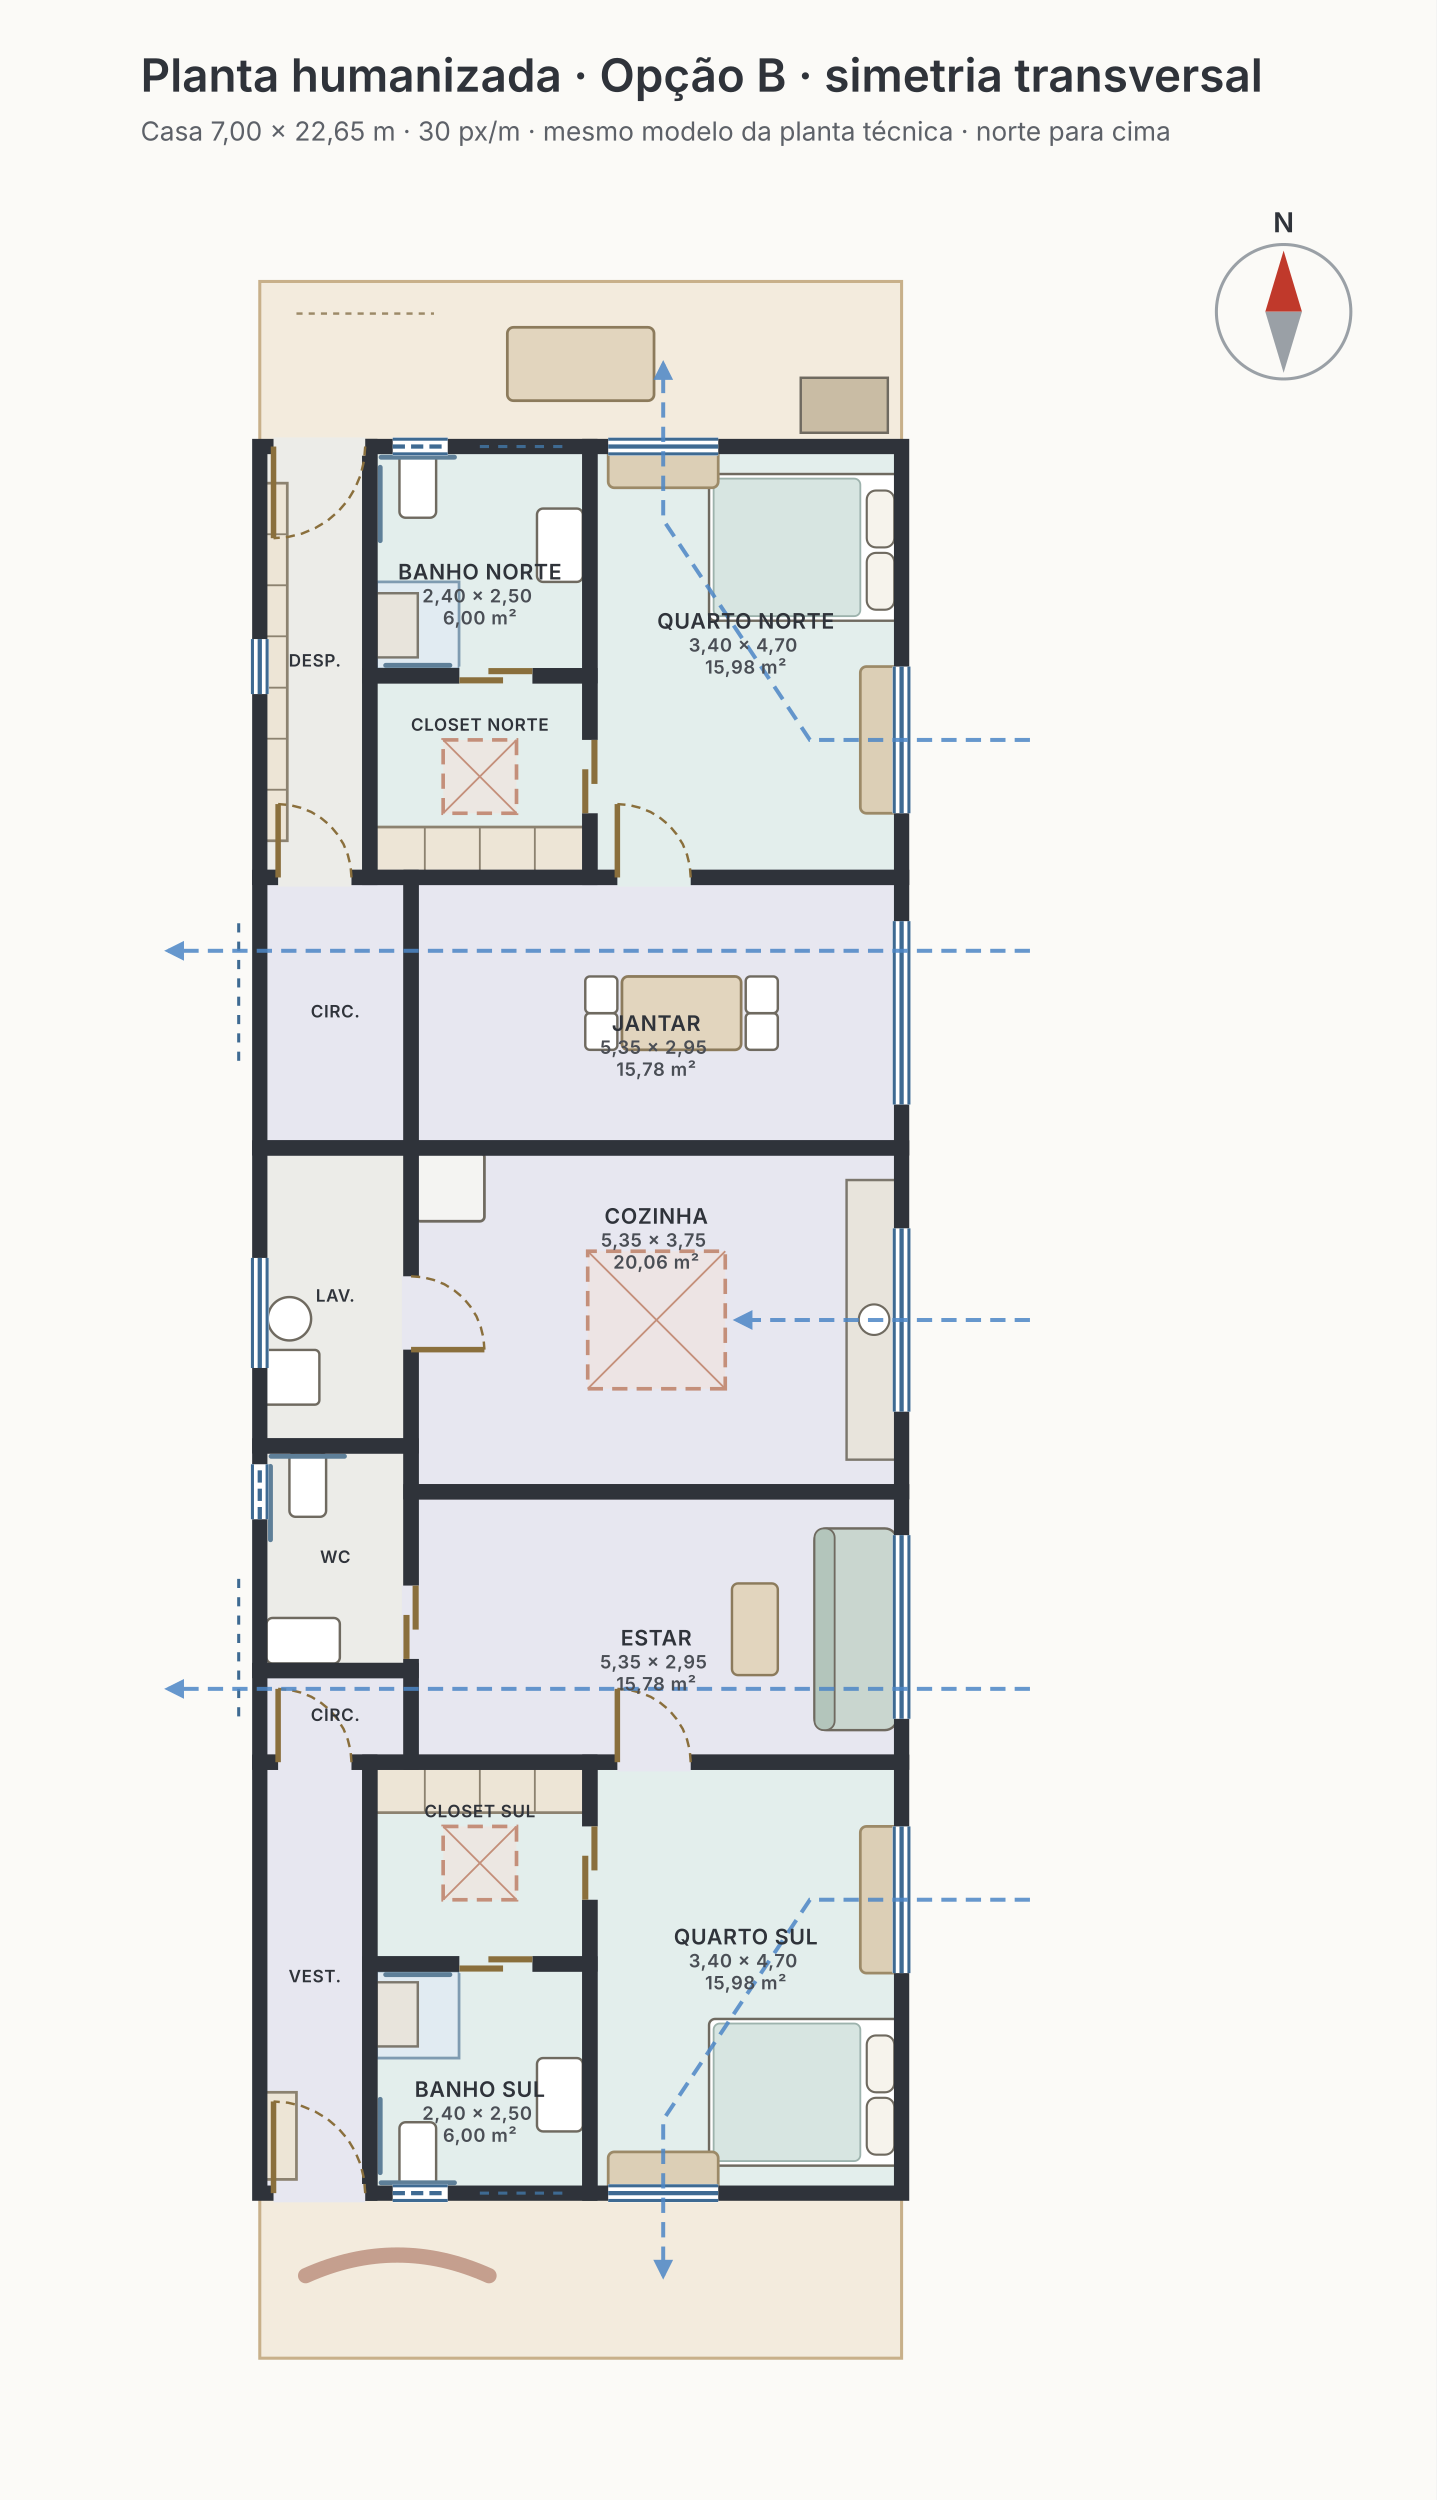
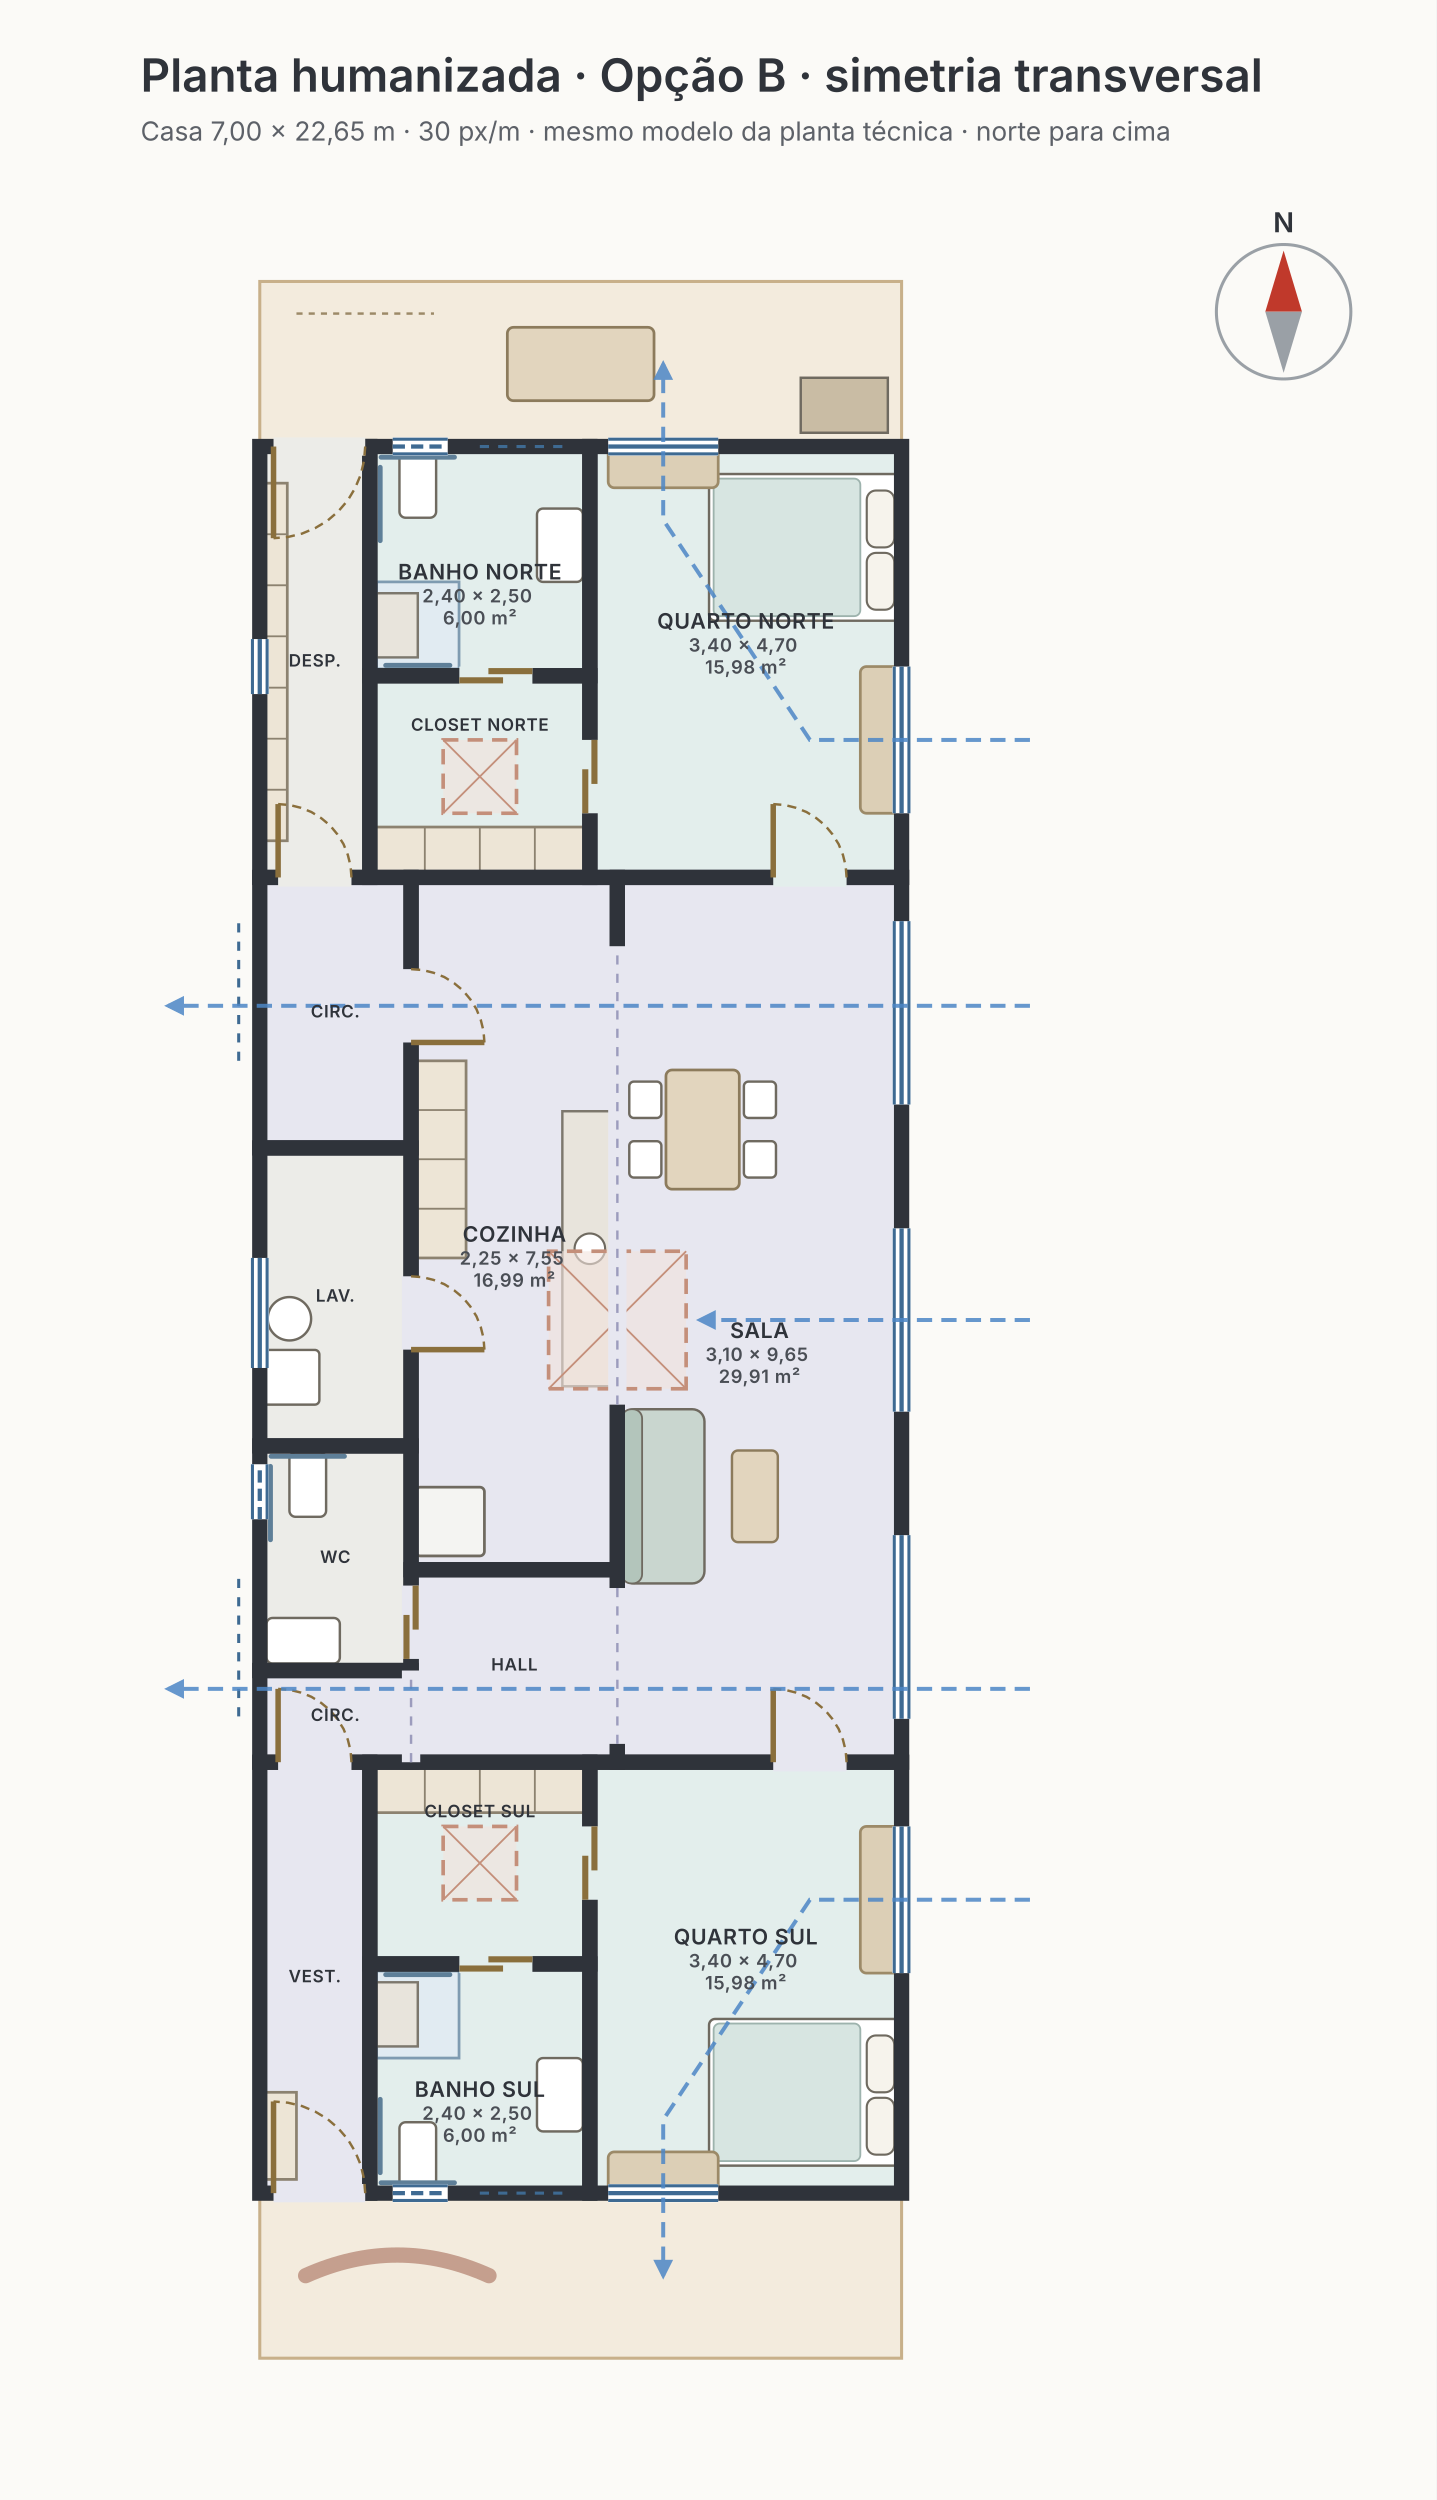
<svg xmlns="http://www.w3.org/2000/svg" viewBox="0 0 470 818" width="470" height="818" role="img" aria-label="Planta humanizada · Opção B · simetria transversal">
  <style>.hz-t{font-family:"IBM Plex Sans","Inter","Segoe UI",Helvetica,Arial,sans-serif;fill:#2F333A}.hz-tt{font-size:15px;font-weight:600}.hz-st{font-size:8.6px;fill:#5d6168}.hz-rn{font-weight:600;text-anchor:middle;letter-spacing:.2px}.hz-rd{text-anchor:middle;fill:#4a4e55}</style>
  <rect width="470" height="818" fill="#FBFAF7" />
  <text class="hz-t hz-tt" x="46" y="30">Planta humanizada · Opção B · simetria transversal</text>
  <text class="hz-t hz-st" x="46" y="46">Casa 7,00 × 22,65 m · 30 px/m · mesmo modelo da planta técnica · norte para cima</text>
  <g transform="translate(190.0,431.8) rotate(180) translate(-105.0,-339.8)">
    <defs>
      <marker id="hzSeta" viewBox="0 0 10 10" refX="8" refY="5" markerWidth="5" markerHeight="5" orient="auto-start-reverse">
        <path d="M0,0 L10,5 L0,10 Z" fill="#4C86C6" />
      </marker>
    </defs>
    <rect x="0" y="0" width="210.0" height="54.0" fill="#F3EBDD" stroke="#C8B08A" />
    <rect x="0" y="625.5" width="210.0" height="54.0" fill="#F3EBDD" stroke="#C8B08A" />
    <rect x="0" y="54" width="102.0" height="141.0" fill="#E3EEEC" stroke="#93B3AC" />
    <rect x="0" y="484.5" width="102.0" height="141.0" fill="#E3EEEC" stroke="#93B3AC" />
    <rect x="102" y="54" width="72.0" height="75.0" fill="#E3EEEC" stroke="#93B3AC" />
    <rect x="102" y="550.5" width="72.0" height="75.0" fill="#E3EEEC" stroke="#93B3AC" />
    <rect x="102" y="129" width="72.0" height="66.0" fill="#E3EEEC" stroke="#93B3AC" />
    <rect x="102" y="484.5" width="72.0" height="66.0" fill="#E3EEEC" stroke="#93B3AC" />
    <rect x="174" y="54" width="36.0" height="141.0" fill="#E7E7F0" stroke="#9C9CBD" />
    <rect x="160.5" y="195" width="49.5" height="30.0" fill="#E7E7F0" stroke="#9C9CBD" />
-     <rect x="0" y="195" width="160.5" height="88.5" fill="#E7E7F0" stroke="#9C9CBD" />
-     <rect x="0" y="283.5" width="160.5" height="112.5" fill="#E7E7F0" stroke="#9C9CBD" />
-     <rect x="0" y="396" width="160.5" height="88.5" fill="#E7E7F0" stroke="#9C9CBD" />
+     <rect x="93" y="195" width="67.5" height="63.0" fill="#E7E7F0" stroke="#9C9CBD" />
+     <rect x="0" y="195" width="93.0" height="289.5" fill="#E7E7F0" stroke="#9C9CBD" />
+     <rect x="93" y="258" width="67.5" height="226.5" fill="#E7E7F0" stroke="#9C9CBD" />
    <rect x="160.5" y="396" width="49.5" height="88.5" fill="#E7E7F0" stroke="#9C9CBD" />
    <rect x="160.5" y="225" width="49.5" height="73.5" fill="#ECECE8" stroke="#ABAB9F" />
    <rect x="160.5" y="298.5" width="49.5" height="97.5" fill="#ECECE8" stroke="#ABAB9F" />
    <rect x="174" y="484.5" width="36.0" height="141.0" fill="#ECECE8" stroke="#ABAB9F" />
    <rect x="0" y="63" width="63.0" height="48.0" rx="2" fill="#FFFFFF" stroke="#6F6A60" stroke-width="0.8" />
    <rect x="13.5" y="64.5" width="48.0" height="45.0" rx="2" fill="#D7E5E1" stroke="#9DB3AD" stroke-width="0.6" />
    <rect x="2.4" y="66.6" width="9.0" height="18.6" rx="3" fill="#F6F3EC" stroke="#6F6A60" stroke-width="0.7" />
    <rect x="2.4" y="87" width="9.0" height="18.6" rx="3" fill="#F6F3EC" stroke="#6F6A60" stroke-width="0.7" />
    <rect x="0" y="126" width="13.5" height="48.0" rx="2" fill="#DCCFB6" stroke="#9C8A68" stroke-width="0.9" />
    <rect x="60" y="54" width="36.0" height="13.5" rx="2" fill="#DCCFB6" stroke="#9C8A68" stroke-width="0.9" />
    <rect x="0" y="568.5" width="63.0" height="48.0" rx="2" fill="#FFFFFF" stroke="#6F6A60" stroke-width="0.8" />
    <rect x="13.5" y="570" width="48.0" height="45.0" rx="2" fill="#D7E5E1" stroke="#9DB3AD" stroke-width="0.6" />
    <rect x="2.4" y="572.1" width="9.0" height="18.6" rx="3" fill="#F6F3EC" stroke="#6F6A60" stroke-width="0.7" />
    <rect x="2.4" y="592.5" width="9.0" height="18.6" rx="3" fill="#F6F3EC" stroke="#6F6A60" stroke-width="0.7" />
    <rect x="0" y="505.5" width="13.5" height="48.0" rx="2" fill="#DCCFB6" stroke="#9C8A68" stroke-width="0.9" />
    <rect x="60" y="612" width="36.0" height="13.5" rx="2" fill="#DCCFB6" stroke="#9C8A68" stroke-width="0.9" />
    <rect x="144.8" y="98.2" width="27.0" height="28.5" fill="#E1EBF2" stroke="#7F9BB1" stroke-width="0.9" />
    <rect x="158.3" y="102" width="13.5" height="21.0" fill="#E8E4DC" stroke="#7C776D" stroke-width="0.8" />
    <line x1="168.8" y1="125.5" x2="147.8" y2="125.5" stroke="#5E7F98" stroke-width="1.6" stroke-linecap="round" />
    <rect x="152.3" y="56.2" width="12.0" height="21.0" rx="2" fill="#FFFFFF" stroke="#6F6A60" stroke-width="0.8" />
    <rect x="104.3" y="74.2" width="15.0" height="24.0" rx="2" fill="#FFFFFF" stroke="#6F6A60" stroke-width="0.8" />
    <line x1="170.6" y1="84.7" x2="170.6" y2="60.7" stroke="#5E7F98" stroke-width="1.6" stroke-linecap="round" />
    <line x1="170.3" y1="57.4" x2="146.3" y2="57.4" stroke="#5E7F98" stroke-width="1.6" stroke-linecap="round" />
    <rect x="144.8" y="552.7" width="27.0" height="28.5" fill="#E1EBF2" stroke="#7F9BB1" stroke-width="0.9" />
    <rect x="158.3" y="556.5" width="13.5" height="21.0" fill="#E8E4DC" stroke="#7C776D" stroke-width="0.8" />
    <line x1="168.8" y1="553.9" x2="147.8" y2="553.9" stroke="#5E7F98" stroke-width="1.6" stroke-linecap="round" />
    <rect x="152.3" y="602.2" width="12.0" height="21.1" rx="2" fill="#FFFFFF" stroke="#6F6A60" stroke-width="0.8" />
    <rect x="104.3" y="581.2" width="15.0" height="24.0" rx="2" fill="#FFFFFF" stroke="#6F6A60" stroke-width="0.8" />
    <line x1="170.6" y1="594.7" x2="170.6" y2="618.7" stroke="#5E7F98" stroke-width="1.6" stroke-linecap="round" />
    <line x1="170.3" y1="622" x2="146.3" y2="622" stroke="#5E7F98" stroke-width="1.6" stroke-linecap="round" />
    <rect x="102" y="178.5" width="72.0" height="16.5" fill="#EDE5D6" stroke="#8C8270" stroke-width="0.9" />
    <line x1="156" y1="178.5" x2="156" y2="195" stroke="#8C8270" stroke-width="0.6" />
    <line x1="138" y1="178.5" x2="138" y2="195" stroke="#8C8270" stroke-width="0.6" />
    <line x1="120" y1="178.5" x2="120" y2="195" stroke="#8C8270" stroke-width="0.6" />
    <rect x="102" y="484.5" width="72.0" height="16.5" fill="#EDE5D6" stroke="#8C8270" stroke-width="0.9" />
    <line x1="156" y1="484.5" x2="156" y2="501" stroke="#8C8270" stroke-width="0.6" />
    <line x1="138" y1="484.5" x2="138" y2="501" stroke="#8C8270" stroke-width="0.6" />
    <line x1="120" y1="484.5" x2="120" y2="501" stroke="#8C8270" stroke-width="0.6" />
-     <rect x="1.5" y="205.5" width="27.0" height="66.0" rx="4" fill="#C9D6CF" stroke="#6F6A60" stroke-width="0.8" />
-     <rect x="21.9" y="205.5" width="6.6" height="66.0" rx="3" fill="#B3C5BB" stroke="#6F6A60" stroke-width="0.6" />
-     <rect x="40.5" y="223.5" width="15.0" height="30.0" rx="2" fill="#E2D5BE" stroke="#8C7B5C" stroke-width="0.8" />
-     <rect x="0" y="294" width="18.0" height="91.5" fill="#E8E4DC" stroke="#7C776D" stroke-width="0.8" />
-     <circle cx="9" cy="339.8" r="5.0" fill="#FFFFFF" stroke="#6F6A60" stroke-width="0.7" />
-     <rect x="136.5" y="372" width="22.5" height="22.5" rx="1.5" fill="#F4F4F2" stroke="#6F6A60" stroke-width="0.9" />
-     <rect x="52.5" y="428.1" width="39.0" height="24.0" rx="2" fill="#E2D5BE" stroke="#8C7B5C" stroke-width="0.9" />
-     <rect x="93" y="428.1" width="10.5" height="12.0" rx="1.5" fill="#FFFFFF" stroke="#6F6A60" stroke-width="0.8" />
-     <rect x="40.5" y="428.1" width="10.5" height="12.0" rx="1.5" fill="#FFFFFF" stroke="#6F6A60" stroke-width="0.8" />
-     <rect x="93" y="440.1" width="10.5" height="12.0" rx="1.5" fill="#FFFFFF" stroke="#6F6A60" stroke-width="0.8" />
-     <rect x="40.5" y="440.1" width="10.5" height="12.0" rx="1.5" fill="#FFFFFF" stroke="#6F6A60" stroke-width="0.8" />
+     <rect x="64.5" y="253.5" width="27.0" height="57.0" rx="4" fill="#C9D6CF" stroke="#6F6A60" stroke-width="0.8" />
+     <rect x="84.9" y="253.5" width="6.6" height="57.0" rx="3" fill="#B3C5BB" stroke="#6F6A60" stroke-width="0.6" />
+     <rect x="40.5" y="267" width="15.0" height="30.0" rx="2" fill="#E2D5BE" stroke="#8C7B5C" stroke-width="0.8" />
+     <rect x="53.1" y="382.5" width="24.0" height="39.0" rx="2" fill="#E2D5BE" stroke="#8C7B5C" stroke-width="0.9" />
+     <rect x="78.6" y="386.3" width="10.5" height="11.9" rx="1.5" fill="#FFFFFF" stroke="#6F6A60" stroke-width="0.8" />
+     <rect x="41.1" y="386.3" width="10.5" height="11.9" rx="1.5" fill="#FFFFFF" stroke="#6F6A60" stroke-width="0.8" />
+     <rect x="78.6" y="405.8" width="10.5" height="11.9" rx="1.5" fill="#FFFFFF" stroke="#6F6A60" stroke-width="0.8" />
+     <rect x="41.1" y="405.8" width="10.5" height="11.9" rx="1.5" fill="#FFFFFF" stroke="#6F6A60" stroke-width="0.8" />
+     <rect x="93" y="318" width="18.0" height="90.0" fill="#E8E4DC" stroke="#7C776D" stroke-width="0.8" />
+     <circle cx="102" cy="363" r="5.0" fill="#FFFFFF" stroke="#6F6A60" stroke-width="0.7" />
+     <rect x="136.5" y="262.5" width="22.5" height="22.5" rx="1.5" fill="#F4F4F2" stroke="#6F6A60" stroke-width="0.9" />
+     <rect x="142.5" y="360" width="18.0" height="64.5" fill="#EDE5D6" stroke="#8C8270" stroke-width="0.9" />
+     <line x1="160.5" y1="376.1" x2="142.5" y2="376.1" stroke="#8C8270" stroke-width="0.6" />
+     <line x1="160.5" y1="392.3" x2="142.5" y2="392.3" stroke="#8C8270" stroke-width="0.6" />
+     <line x1="160.5" y1="408.4" x2="142.5" y2="408.4" stroke="#8C8270" stroke-width="0.6" />
    <rect x="188.3" y="275.3" width="12.0" height="21.0" rx="2" fill="#FFFFFF" stroke="#6F6A60" stroke-width="0.8" />
    <rect x="183.8" y="227.3" width="24.0" height="14.9" rx="2" fill="#FFFFFF" stroke="#6F6A60" stroke-width="0.8" />
    <line x1="206.5" y1="267.8" x2="206.5" y2="291.8" stroke="#5E7F98" stroke-width="1.6" stroke-linecap="round" />
    <line x1="206.3" y1="295.1" x2="182.3" y2="295.1" stroke="#5E7F98" stroke-width="1.6" stroke-linecap="round" />
    <rect x="190.5" y="312" width="19.5" height="17.9" rx="1.5" fill="#FFFFFF" stroke="#6F6A60" stroke-width="0.8" />
    <circle cx="200.3" cy="340.1" r="7.1" fill="#FFFFFF" stroke="#6F6A60" stroke-width="0.8" />
    <rect x="201" y="496.5" width="9.0" height="117.0" fill="#EDE5D6" stroke="#8C8270" stroke-width="0.9" />
    <line x1="210" y1="513.2" x2="201" y2="513.2" stroke="#8C8270" stroke-width="0.6" />
    <line x1="210" y1="529.9" x2="201" y2="529.9" stroke="#8C8270" stroke-width="0.6" />
    <line x1="210" y1="546.6" x2="201" y2="546.6" stroke="#8C8270" stroke-width="0.6" />
    <line x1="210" y1="563.4" x2="201" y2="563.4" stroke="#8C8270" stroke-width="0.6" />
    <line x1="210" y1="580.1" x2="201" y2="580.1" stroke="#8C8270" stroke-width="0.6" />
    <line x1="210" y1="596.8" x2="201" y2="596.8" stroke="#8C8270" stroke-width="0.6" />
    <path d="M195,27 Q165,40.5 135,27" fill="none" stroke="#B98C7A" stroke-width="5" stroke-linecap="round" opacity=".8" />
    <rect x="81" y="640.5" width="48.0" height="24.0" rx="2" fill="#E2D5BE" stroke="#8C7B5C" stroke-width="0.9" />
    <rect x="4.5" y="630" width="28.5" height="18.0" fill="#C9BCA4" stroke="#6F6A60" stroke-width="0.8" />
    <line x1="198" y1="669" x2="153" y2="669" stroke="#9C8A68" stroke-width="0.8" stroke-dasharray="2 2" />
    <rect x="198" y="58.5" width="10.5" height="28.5" fill="#EDE5D6" stroke="#8C8270" stroke-width="0.9" />
    <rect x="126" y="150" width="24.0" height="24.0" fill="#F2E3DC" fill-opacity=".6" stroke="#C48F7A" stroke-width="1.2" stroke-dasharray="5 3" />
    <line x1="150" y1="150" x2="126" y2="174" stroke="#C48F7A" stroke-width="0.6" />
    <line x1="126" y1="150" x2="150" y2="174" stroke="#C48F7A" stroke-width="0.6" />
    <rect x="126" y="505.5" width="24.0" height="24.0" fill="#F2E3DC" fill-opacity=".6" stroke="#C48F7A" stroke-width="1.2" stroke-dasharray="5 3" />
    <line x1="150" y1="505.5" x2="126" y2="529.5" stroke="#C48F7A" stroke-width="0.6" />
    <line x1="126" y1="505.5" x2="150" y2="529.5" stroke="#C48F7A" stroke-width="0.6" />
-     <rect x="57.7" y="317.2" width="45.0" height="45.0" fill="#F2E3DC" fill-opacity=".6" stroke="#C48F7A" stroke-width="1.2" stroke-dasharray="5 3" />
-     <line x1="102.7" y1="317.2" x2="57.7" y2="362.2" stroke="#C48F7A" stroke-width="0.6" />
-     <line x1="57.7" y1="317.2" x2="102.7" y2="362.2" stroke="#C48F7A" stroke-width="0.6" />
+     <rect x="70.5" y="317.2" width="45.0" height="45.0" fill="#F2E3DC" fill-opacity=".6" stroke="#C48F7A" stroke-width="1.2" stroke-dasharray="5 3" />
+     <line x1="115.5" y1="317.2" x2="70.5" y2="362.2" stroke="#C48F7A" stroke-width="0.6" />
+     <line x1="70.5" y1="317.2" x2="115.5" y2="362.2" stroke="#C48F7A" stroke-width="0.6" />
    <rect x="0" y="54" width="102.0" height="141.0" fill="none" stroke="#2F333A" stroke-width="5" />
    <rect x="0" y="484.5" width="102.0" height="141.0" fill="none" stroke="#2F333A" stroke-width="5" />
    <rect x="102" y="54" width="72.0" height="75.0" fill="none" stroke="#2F333A" stroke-width="5" />
    <rect x="102" y="550.5" width="72.0" height="75.0" fill="none" stroke="#2F333A" stroke-width="5" />
    <rect x="102" y="129" width="72.0" height="66.0" fill="none" stroke="#2F333A" stroke-width="5" />
    <rect x="102" y="484.5" width="72.0" height="66.0" fill="none" stroke="#2F333A" stroke-width="5" />
    <rect x="174" y="54" width="36.0" height="141.0" fill="none" stroke="#2F333A" stroke-width="5" />
    <rect x="160.5" y="195" width="49.5" height="30.0" fill="none" stroke="#2F333A" stroke-width="5" />
-     <rect x="0" y="195" width="160.5" height="88.5" fill="none" stroke="#2F333A" stroke-width="5" />
-     <rect x="0" y="283.5" width="160.5" height="112.5" fill="none" stroke="#2F333A" stroke-width="5" />
-     <rect x="0" y="396" width="160.5" height="88.5" fill="none" stroke="#2F333A" stroke-width="5" />
+     <rect x="93" y="195" width="67.5" height="63.0" fill="none" stroke="#2F333A" stroke-width="5" />
+     <rect x="0" y="195" width="93.0" height="289.5" fill="none" stroke="#2F333A" stroke-width="5" />
+     <rect x="93" y="258" width="67.5" height="226.5" fill="none" stroke="#2F333A" stroke-width="5" />
    <rect x="160.5" y="396" width="49.5" height="88.5" fill="none" stroke="#2F333A" stroke-width="5" />
    <rect x="160.5" y="225" width="49.5" height="73.5" fill="none" stroke="#2F333A" stroke-width="5" />
    <rect x="160.5" y="298.5" width="49.5" height="97.5" fill="none" stroke="#2F333A" stroke-width="5" />
    <rect x="174" y="484.5" width="36.0" height="141.0" fill="none" stroke="#2F333A" stroke-width="5" />
    <rect x="-3" y="126" width="6.0" height="48.0" fill="#FFFFFF" />
    <line x1="2.4" y1="126" x2="2.4" y2="174" stroke="#3E6A92" stroke-width="1" />
    <line x1="-2.4" y1="126" x2="-2.4" y2="174" stroke="#3E6A92" stroke-width="1" />
    <line x1="0" y1="126" x2="0" y2="174" stroke="#3E6A92" stroke-width="1.4" />
    <rect x="60" y="51" width="36.0" height="6.0" fill="#FFFFFF" />
    <line x1="96" y1="51.6" x2="60" y2="51.6" stroke="#3E6A92" stroke-width="1" />
    <line x1="96" y1="56.4" x2="60" y2="56.4" stroke="#3E6A92" stroke-width="1" />
    <line x1="96" y1="54" x2="60" y2="54" stroke="#3E6A92" stroke-width="1.4" />
    <rect x="148.5" y="51" width="18.0" height="6.0" fill="#FFFFFF" />
    <line x1="166.5" y1="51.6" x2="148.5" y2="51.6" stroke="#3E6A92" stroke-width="1" />
    <line x1="166.5" y1="56.4" x2="148.5" y2="56.4" stroke="#3E6A92" stroke-width="1" />
    <line x1="166.5" y1="54" x2="148.5" y2="54" stroke="#3E6A92" stroke-width="1.4" stroke-dasharray="4 2" />
    <rect x="-3" y="209.2" width="6.0" height="60.1" fill="#FFFFFF" />
    <line x1="2.4" y1="209.2" x2="2.4" y2="269.3" stroke="#3E6A92" stroke-width="1" />
    <line x1="-2.4" y1="209.2" x2="-2.4" y2="269.3" stroke="#3E6A92" stroke-width="1" />
    <line x1="0" y1="209.2" x2="0" y2="269.3" stroke="#3E6A92" stroke-width="1.4" />
    <rect x="-3" y="505.5" width="6.0" height="48.0" fill="#FFFFFF" />
    <line x1="2.4" y1="553.5" x2="2.4" y2="505.5" stroke="#3E6A92" stroke-width="1" />
    <line x1="-2.4" y1="553.5" x2="-2.4" y2="505.5" stroke="#3E6A92" stroke-width="1" />
    <line x1="0" y1="553.5" x2="0" y2="505.5" stroke="#3E6A92" stroke-width="1.4" />
    <rect x="60" y="622.5" width="36.0" height="6.0" fill="#FFFFFF" />
    <line x1="96" y1="623.1" x2="60" y2="623.1" stroke="#3E6A92" stroke-width="1" />
    <line x1="96" y1="627.9" x2="60" y2="627.9" stroke="#3E6A92" stroke-width="1" />
    <line x1="96" y1="625.5" x2="60" y2="625.5" stroke="#3E6A92" stroke-width="1.4" />
    <rect x="148.5" y="622.5" width="18.0" height="6.0" fill="#FFFFFF" />
    <line x1="166.5" y1="623.1" x2="148.5" y2="623.1" stroke="#3E6A92" stroke-width="1" />
    <line x1="166.5" y1="627.9" x2="148.5" y2="627.9" stroke="#3E6A92" stroke-width="1" />
    <line x1="166.5" y1="625.5" x2="148.5" y2="625.5" stroke="#3E6A92" stroke-width="1.4" stroke-dasharray="4 2" />
    <rect x="-3" y="410.2" width="6.0" height="60.0" fill="#FFFFFF" />
    <line x1="2.4" y1="470.2" x2="2.4" y2="410.2" stroke="#3E6A92" stroke-width="1" />
    <line x1="-2.4" y1="470.2" x2="-2.4" y2="410.2" stroke="#3E6A92" stroke-width="1" />
    <line x1="0" y1="470.2" x2="0" y2="410.2" stroke="#3E6A92" stroke-width="1.4" />
    <rect x="207" y="274.5" width="6.0" height="18.0" fill="#FFFFFF" />
    <line x1="212.4" y1="274.5" x2="212.4" y2="292.5" stroke="#3E6A92" stroke-width="1" />
    <line x1="207.6" y1="274.5" x2="207.6" y2="292.5" stroke="#3E6A92" stroke-width="1" />
    <line x1="210" y1="274.5" x2="210" y2="292.5" stroke="#3E6A92" stroke-width="1.4" stroke-dasharray="4 2" />
    <rect x="207" y="324" width="6.0" height="36.0" fill="#FFFFFF" />
    <line x1="212.4" y1="324" x2="212.4" y2="360" stroke="#3E6A92" stroke-width="1" />
    <line x1="207.6" y1="324" x2="207.6" y2="360" stroke="#3E6A92" stroke-width="1" />
    <line x1="210" y1="324" x2="210" y2="360" stroke="#3E6A92" stroke-width="1.4" />
    <rect x="207" y="544.5" width="6.0" height="18.0" fill="#FFFFFF" />
    <line x1="212.4" y1="544.5" x2="212.4" y2="562.5" stroke="#3E6A92" stroke-width="1" />
    <line x1="207.6" y1="544.5" x2="207.6" y2="562.5" stroke="#3E6A92" stroke-width="1" />
    <line x1="210" y1="544.5" x2="210" y2="562.5" stroke="#3E6A92" stroke-width="1.4" />
    <rect x="-3" y="309.7" width="6.0" height="60.0" fill="#FFFFFF" />
    <line x1="2.4" y1="309.7" x2="2.4" y2="369.7" stroke="#3E6A92" stroke-width="1" />
    <line x1="-2.4" y1="309.7" x2="-2.4" y2="369.7" stroke="#3E6A92" stroke-width="1" />
    <line x1="0" y1="309.7" x2="0" y2="369.7" stroke="#3E6A92" stroke-width="1.4" />
    <line x1="138" y1="54" x2="108" y2="54" stroke="#3E6A92" stroke-width="1" stroke-dasharray="3 3" />
    <line x1="216.9" y1="210" x2="216.9" y2="258" stroke="#3E6A92" stroke-width="1" stroke-dasharray="3 3" />
    <line x1="138" y1="625.5" x2="108" y2="625.5" stroke="#3E6A92" stroke-width="1" stroke-dasharray="3 3" />
    <line x1="216.9" y1="469.5" x2="216.9" y2="421.5" stroke="#3E6A92" stroke-width="1" stroke-dasharray="3 3" />
    <rect x="175.5" y="51" width="30.0" height="6.0" fill="#E7E7F0" />
    <line x1="205.5" y1="54" x2="205.5" y2="84" stroke="#8a6f3c" stroke-width="1.8" />
    <polyline points="175.5,54 175.9,58.7 177,63.3 178.8,67.6 181.2,71.6 184.3,75.2 187.9,78.3 191.9,80.7 196.2,82.5 200.8,83.6 205.5,84" fill="none" stroke="#8a6f3c" stroke-width="0.8" stroke-dasharray="3 2" />
    <rect x="180" y="192" width="24.0" height="6.0" fill="#E7E7F0" />
    <line x1="204" y1="195" x2="204" y2="219" stroke="#8a6f3c" stroke-width="1.8" />
    <polyline points="180,195 180.3,198.8 181.2,202.4 182.6,205.9 184.6,209.1 187,212 189.9,214.4 193.1,216.4 196.6,217.8 200.2,218.7 204,219" fill="none" stroke="#8a6f3c" stroke-width="0.8" stroke-dasharray="3 2" />
-     <rect x="69" y="192" width="24.0" height="6.0" fill="#E7E7F0" />
-     <line x1="93" y1="195" x2="93" y2="219" stroke="#8a6f3c" stroke-width="1.8" />
-     <polyline points="69,195 69.3,198.8 70.2,202.4 71.6,205.9 73.6,209.1 76,212 78.9,214.4 82.1,216.4 85.6,217.8 89.2,218.7 93,219" fill="none" stroke="#8a6f3c" stroke-width="0.8" stroke-dasharray="3 2" />
+     <rect x="18" y="192" width="24.0" height="6.0" fill="#E7E7F0" />
+     <line x1="42" y1="195" x2="42" y2="219" stroke="#8a6f3c" stroke-width="1.8" />
+     <polyline points="18,195 18.3,198.8 19.2,202.4 20.6,205.9 22.6,209.1 25,212 27.9,214.4 31.1,216.4 34.6,217.8 38.2,218.7 42,219" fill="none" stroke="#8a6f3c" stroke-width="0.8" stroke-dasharray="3 2" />
    <rect x="99" y="150" width="6.0" height="24.0" fill="#E3EEEC" />
    <line x1="103.5" y1="150" x2="103.5" y2="164.4" stroke="#8a6f3c" stroke-width="2" />
    <line x1="100.5" y1="159.6" x2="100.5" y2="174" stroke="#8a6f3c" stroke-width="2" />
    <rect x="120.8" y="126" width="23.9" height="6.0" fill="#E3EEEC" />
    <line x1="144.7" y1="127.5" x2="130.4" y2="127.5" stroke="#8a6f3c" stroke-width="2" />
    <line x1="135.2" y1="130.5" x2="120.8" y2="130.5" stroke="#8a6f3c" stroke-width="2" />
    <rect x="175.5" y="622.5" width="30.0" height="6.0" fill="#ECECE8" />
    <line x1="205.5" y1="625.5" x2="205.5" y2="595.5" stroke="#8a6f3c" stroke-width="1.8" />
    <polyline points="175.5,625.5 175.9,620.8 177,616.2 178.8,611.9 181.2,607.9 184.3,604.3 187.9,601.2 191.9,598.8 196.2,597 200.8,595.9 205.5,595.5" fill="none" stroke="#8a6f3c" stroke-width="0.8" stroke-dasharray="3 2" />
    <rect x="180" y="481.5" width="24.0" height="6.0" fill="#ECECE8" />
    <line x1="204" y1="484.5" x2="204" y2="508.5" stroke="#8a6f3c" stroke-width="1.8" />
    <polyline points="180,484.5 180.3,488.3 181.2,491.9 182.6,495.4 184.6,498.6 187,501.5 189.9,503.9 193.1,505.9 196.6,507.3 200.2,508.2 204,508.5" fill="none" stroke="#8a6f3c" stroke-width="0.8" stroke-dasharray="3 2" />
-     <rect x="69" y="481.5" width="24.0" height="6.0" fill="#E3EEEC" />
-     <line x1="93" y1="484.5" x2="93" y2="508.5" stroke="#8a6f3c" stroke-width="1.8" />
-     <polyline points="69,484.5 69.3,488.3 70.2,491.9 71.6,495.4 73.6,498.6 76,501.5 78.9,503.9 82.1,505.9 85.6,507.3 89.2,508.2 93,508.5" fill="none" stroke="#8a6f3c" stroke-width="0.8" stroke-dasharray="3 2" />
+     <rect x="18" y="481.5" width="24.0" height="6.0" fill="#E3EEEC" />
+     <line x1="42" y1="484.5" x2="42" y2="508.5" stroke="#8a6f3c" stroke-width="1.8" />
+     <polyline points="18,484.5 18.3,488.3 19.2,491.9 20.6,495.4 22.6,498.6 25,501.5 27.9,503.9 31.1,505.9 34.6,507.3 38.2,508.2 42,508.5" fill="none" stroke="#8a6f3c" stroke-width="0.8" stroke-dasharray="3 2" />
    <rect x="99" y="505.5" width="6.0" height="24.0" fill="#E3EEEC" />
    <line x1="103.5" y1="505.5" x2="103.5" y2="519.9" stroke="#8a6f3c" stroke-width="2" />
    <line x1="100.5" y1="515.1" x2="100.5" y2="529.5" stroke="#8a6f3c" stroke-width="2" />
    <rect x="120.8" y="547.5" width="23.9" height="6.0" fill="#E3EEEC" />
    <line x1="144.7" y1="549" x2="130.4" y2="549" stroke="#8a6f3c" stroke-width="2" />
    <line x1="135.2" y1="552" x2="120.8" y2="552" stroke="#8a6f3c" stroke-width="2" />
    <rect x="157.5" y="228.8" width="6.0" height="24.0" fill="#E7E7F0" />
    <line x1="162" y1="228.8" x2="162" y2="243.2" stroke="#8a6f3c" stroke-width="2" />
    <line x1="159" y1="238.4" x2="159" y2="252.8" stroke="#8a6f3c" stroke-width="2" />
    <rect x="157.5" y="330" width="6.0" height="24.0" fill="#E7E7F0" />
    <line x1="160.5" y1="330" x2="136.5" y2="330" stroke="#8a6f3c" stroke-width="1.8" />
    <polyline points="160.5,354 156.7,353.7 153.1,352.8 149.6,351.4 146.4,349.4 143.5,347 141.1,344.1 139.1,340.9 137.7,337.4 136.8,333.8 136.5,330" fill="none" stroke="#8a6f3c" stroke-width="0.8" stroke-dasharray="3 2" />
+     <rect x="157.5" y="430.5" width="6.0" height="24.0" fill="#E7E7F0" />
+     <line x1="160.5" y1="430.5" x2="136.5" y2="430.5" stroke="#8a6f3c" stroke-width="1.8" />
+     <polyline points="160.5,454.5 156.7,454.2 153.1,453.3 149.6,451.9 146.4,449.9 143.5,447.5 141.1,444.6 139.1,441.4 137.7,437.9 136.8,434.3 136.5,430.5" fill="none" stroke="#8a6f3c" stroke-width="0.8" stroke-dasharray="3 2" />
+     <rect x="157.5" y="195" width="6.0" height="30.0" fill="#E7E7F0" />
+     <line x1="160.5" y1="195" x2="160.5" y2="225" stroke="#9C9CBD" stroke-width="0.8" stroke-dasharray="3 3" />
+     <rect x="90" y="201" width="6.0" height="51.0" fill="#E7E7F0" />
+     <line x1="93" y1="201" x2="93" y2="252" stroke="#9C9CBD" stroke-width="0.8" stroke-dasharray="3 3" />
+     <rect x="90" y="312" width="6.0" height="150.0" fill="#E7E7F0" />
+     <line x1="93" y1="312" x2="93" y2="462" stroke="#9C9CBD" stroke-width="0.8" stroke-dasharray="3 3" />
    <polyline points="-42,150 30,150 78,78 78,27" fill="none" stroke="#4C86C6" stroke-width="1.3" stroke-dasharray="5 3" opacity=".85" marker-end="url(#hzSeta)" />
    <polyline points="-42,529.5 30,529.5 78,601.5 78,652.5" fill="none" stroke="#4C86C6" stroke-width="1.3" stroke-dasharray="5 3" opacity=".85" marker-end="url(#hzSeta)" />
    <polyline points="-42,219 240,219" fill="none" stroke="#4C86C6" stroke-width="1.3" stroke-dasharray="5 3" opacity=".85" marker-end="url(#hzSeta)" />
-     <polyline points="-42,460.5 240,460.5" fill="none" stroke="#4C86C6" stroke-width="1.3" stroke-dasharray="5 3" opacity=".85" marker-end="url(#hzSeta)" />
-     <polyline points="-42,339.7 54,339.7" fill="none" stroke="#4C86C6" stroke-width="1.3" stroke-dasharray="5 3" opacity=".85" marker-end="url(#hzSeta)" />
+     <polyline points="-42,442.5 240,442.5" fill="none" stroke="#4C86C6" stroke-width="1.3" stroke-dasharray="5 3" opacity=".85" marker-end="url(#hzSeta)" />
+     <polyline points="-42,339.7 66,339.7" fill="none" stroke="#4C86C6" stroke-width="1.3" stroke-dasharray="5 3" opacity=".85" marker-end="url(#hzSeta)" />
    <text class="hz-t hz-rn" x="51" y="135.4" transform="rotate(-180 51 135.4)" font-size="7">QUARTO SUL<tspan class="hz-rd" x="51" dy="1.25em" font-size="6">3,40 × 4,70</tspan>
      <tspan class="hz-rd" x="51" dy="1.2em" font-size="6">15,98 m²</tspan>
    </text>
    <text class="hz-t hz-rn" x="51" y="565.9" transform="rotate(-180 51 565.9)" font-size="7">QUARTO NORTE<tspan class="hz-rd" x="51" dy="1.25em" font-size="6">3,40 × 4,70</tspan>
      <tspan class="hz-rd" x="51" dy="1.2em" font-size="6">15,98 m²</tspan>
    </text>
    <text class="hz-t hz-rn" x="138" y="85.5" transform="rotate(-180 138 85.5)" font-size="7">BANHO SUL<tspan class="hz-rd" x="138" dy="1.25em" font-size="6">2,40 × 2,50</tspan>
      <tspan class="hz-rd" x="138" dy="1.2em" font-size="6">6,00 m²</tspan>
    </text>
    <text class="hz-t hz-rn" x="138" y="582" transform="rotate(-180 138 582)" font-size="7">BANHO NORTE<tspan class="hz-rd" x="138" dy="1.25em" font-size="6">2,40 × 2,50</tspan>
      <tspan class="hz-rd" x="138" dy="1.2em" font-size="6">6,00 m²</tspan>
    </text>
    <text class="hz-t hz-rn" x="138" y="177" transform="rotate(-180 138 177)" font-size="5.6">CLOSET SUL</text>
    <text class="hz-t hz-rn" x="138" y="532.5" transform="rotate(-180 138 532.5)" font-size="5.6">CLOSET NORTE</text>
    <text class="hz-t hz-rn" x="192" y="123" transform="rotate(-180 192 123)" font-size="5.6">VEST.</text>
    <text class="hz-t hz-rn" x="185.3" y="208.5" transform="rotate(-180 185.3 208.5)" font-size="5.6">CIRC.</text>
-     <text class="hz-t hz-rn" x="80.3" y="233.2" transform="rotate(-180 80.3 233.2)" font-size="7">ESTAR<tspan class="hz-rd" x="80.3" dy="1.25em" font-size="6">5,35 × 2,95</tspan>
-       <tspan class="hz-rd" x="80.3" dy="1.2em" font-size="6">15,78 m²</tspan>
-     </text>
-     <text class="hz-t hz-rn" x="80.3" y="371.2" transform="rotate(-180 80.3 371.2)" font-size="7">COZINHA<tspan class="hz-rd" x="80.3" dy="1.25em" font-size="6">5,35 × 3,75</tspan>
-       <tspan class="hz-rd" x="80.3" dy="1.2em" font-size="6">20,06 m²</tspan>
-     </text>
-     <text class="hz-t hz-rn" x="80.3" y="434.3" transform="rotate(-180 80.3 434.3)" font-size="7">JANTAR<tspan class="hz-rd" x="80.3" dy="1.25em" font-size="6">5,35 × 2,95</tspan>
-       <tspan class="hz-rd" x="80.3" dy="1.2em" font-size="6">15,78 m²</tspan>
+     <text class="hz-t hz-rn" x="126.7" y="225" transform="rotate(-180 126.7 225)" font-size="5.6">HALL</text>
+     <text class="hz-t hz-rn" x="46.5" y="333.8" transform="rotate(-180 46.5 333.8)" font-size="7">SALA<tspan class="hz-rd" x="46.5" dy="1.25em" font-size="6">3,10 × 9,65</tspan>
+       <tspan class="hz-rd" x="46.5" dy="1.2em" font-size="6">29,91 m²</tspan>
+     </text>
+     <text class="hz-t hz-rn" x="126.7" y="365.3" transform="rotate(-180 126.7 365.3)" font-size="7">COZINHA<tspan class="hz-rd" x="126.7" dy="1.25em" font-size="6">2,25 × 7,55</tspan>
+       <tspan class="hz-rd" x="126.7" dy="1.2em" font-size="6">16,99 m²</tspan>
    </text>
    <text class="hz-t hz-rn" x="185.3" y="438.7" transform="rotate(-180 185.3 438.7)" font-size="5.6">CIRC.</text>
    <text class="hz-t hz-rn" x="185.3" y="260.2" transform="rotate(-180 185.3 260.2)" font-size="5.6">WC</text>
    <text class="hz-t hz-rn" x="185.3" y="345.7" transform="rotate(-180 185.3 345.7)" font-size="5.6">LAV.</text>
    <text class="hz-t hz-rn" x="192" y="553.5" transform="rotate(-180 192 553.5)" font-size="5.6">DESP.</text>
  </g>
  <circle cx="420" cy="102" r="22" fill="none" stroke="#9AA0A6" />
  <path d="M420,82 L426,102 L414,102 Z" fill="#C0392B" />
  <path d="M420,122 L426,102 L414,102 Z" fill="#9AA0A6" />
  <text class="hz-t hz-rn" x="420" y="76" font-size="9">N</text>
</svg>
